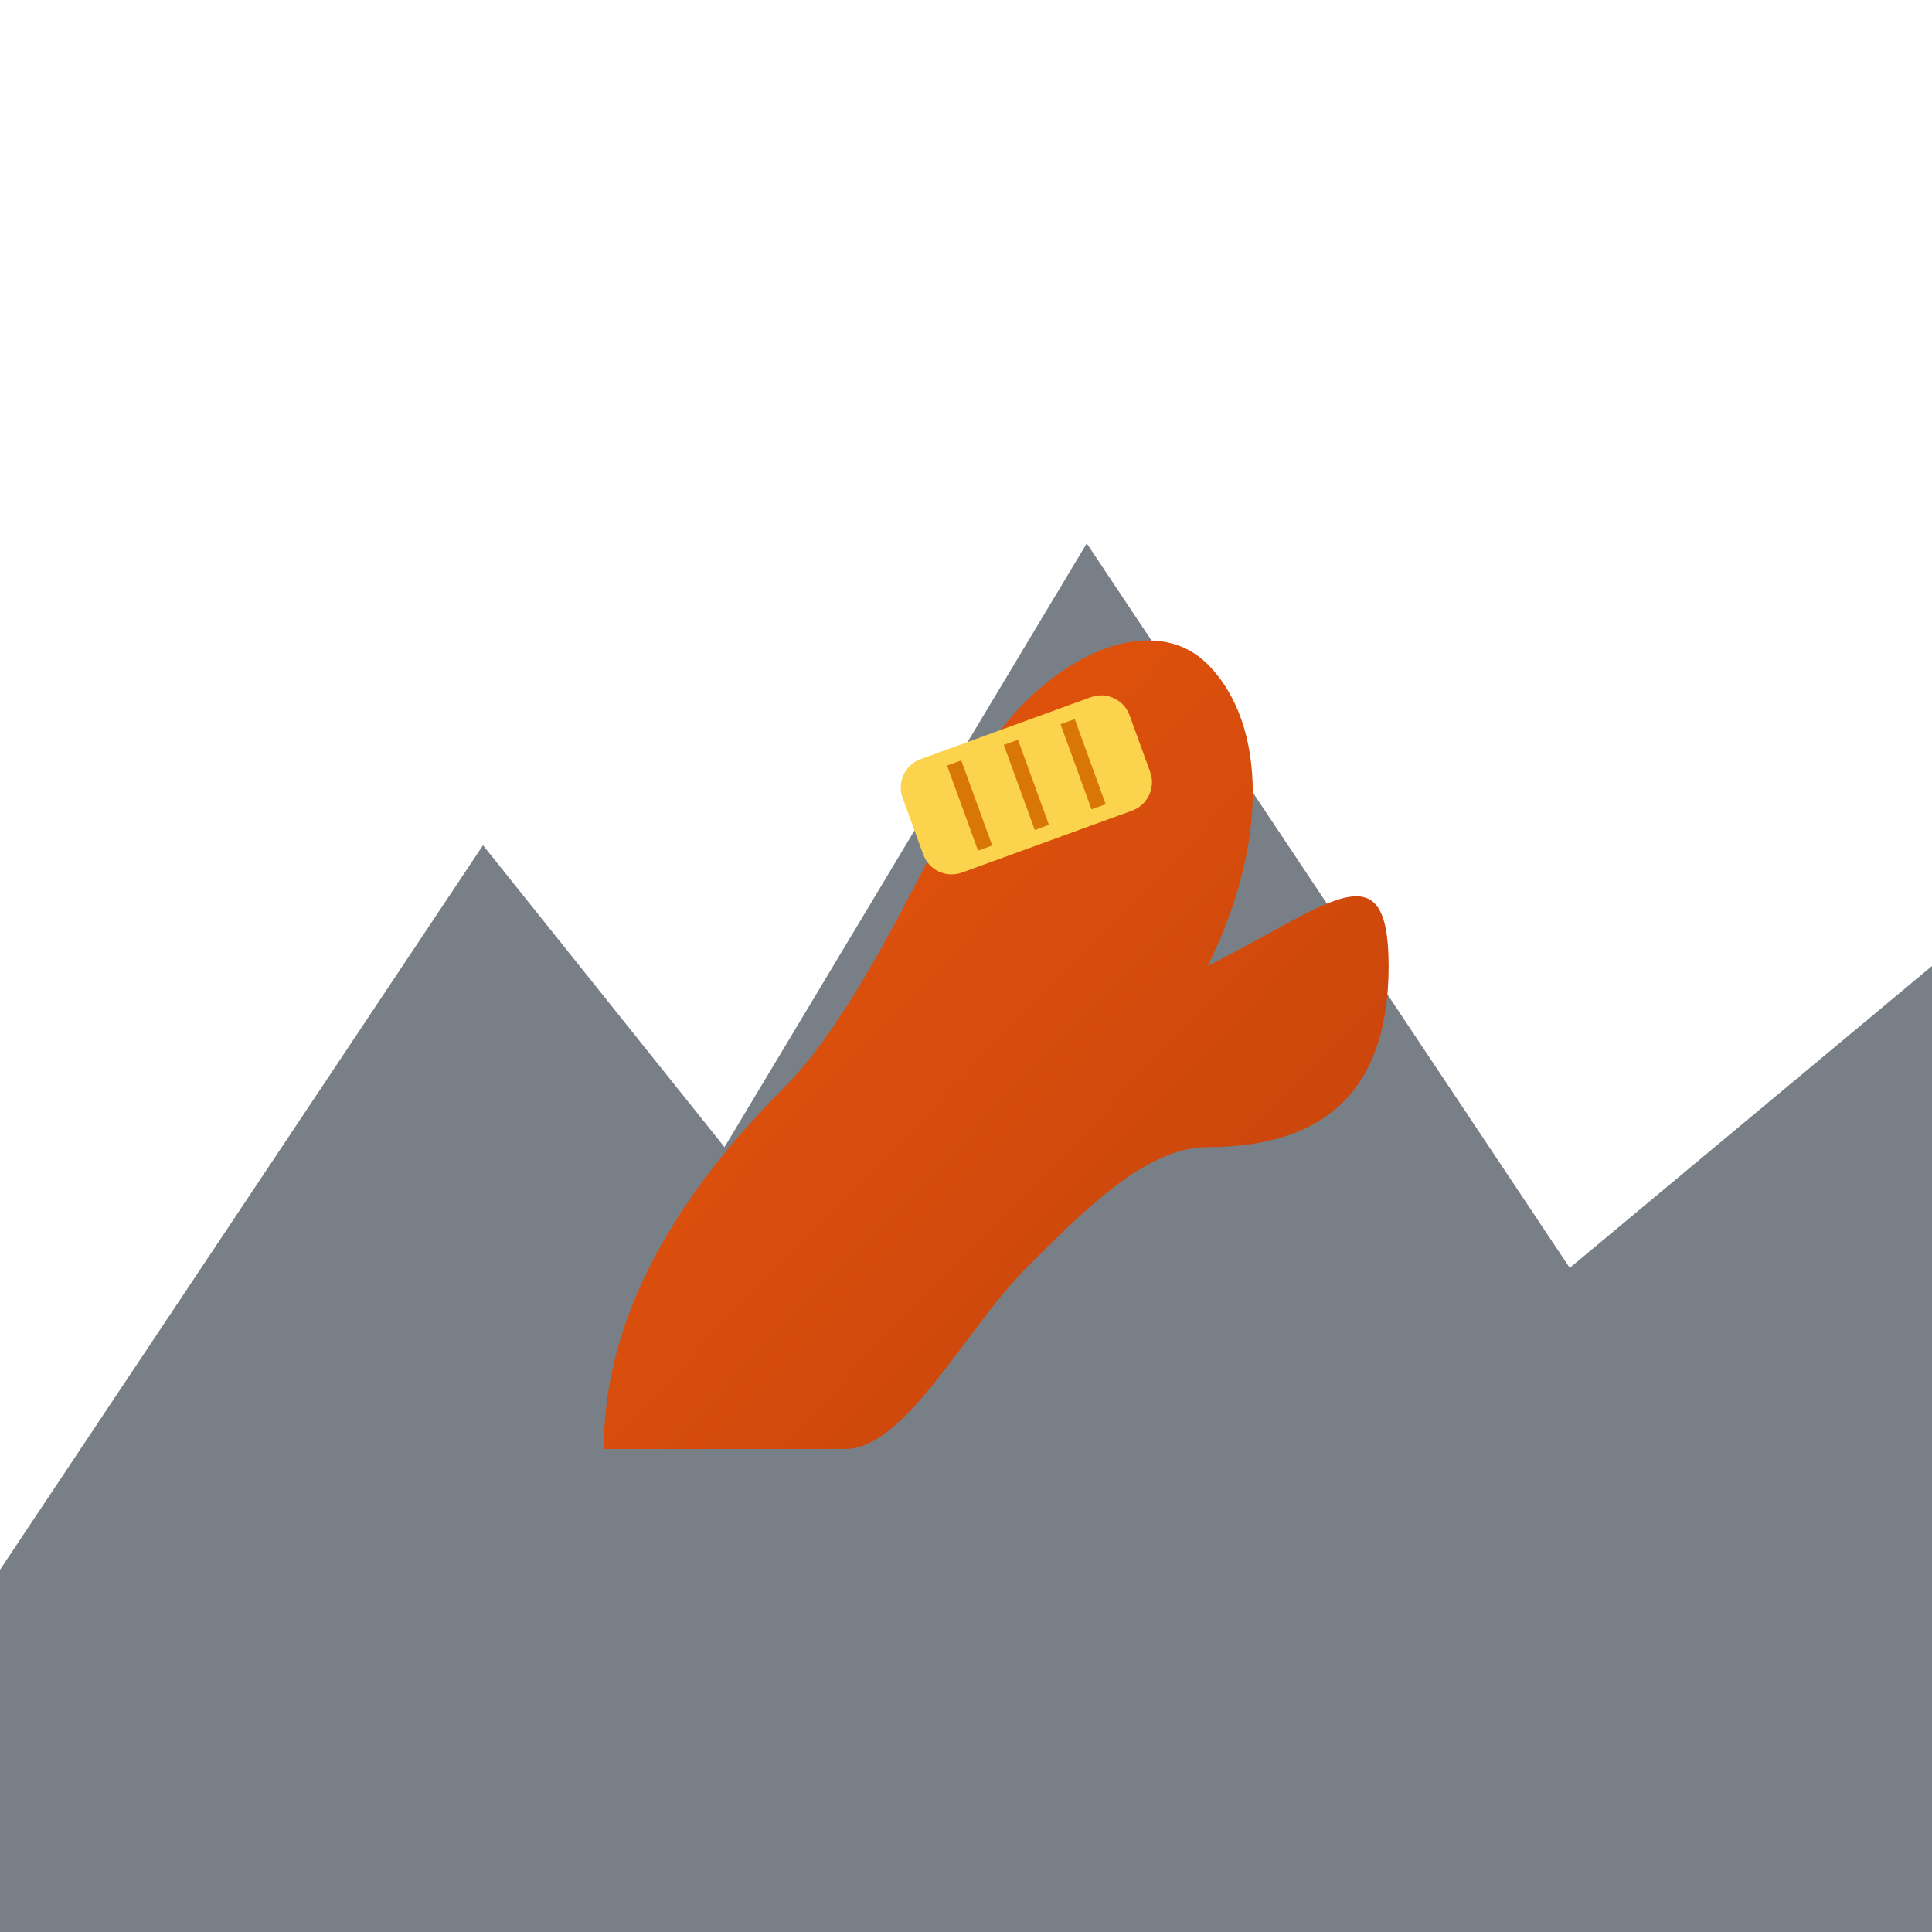
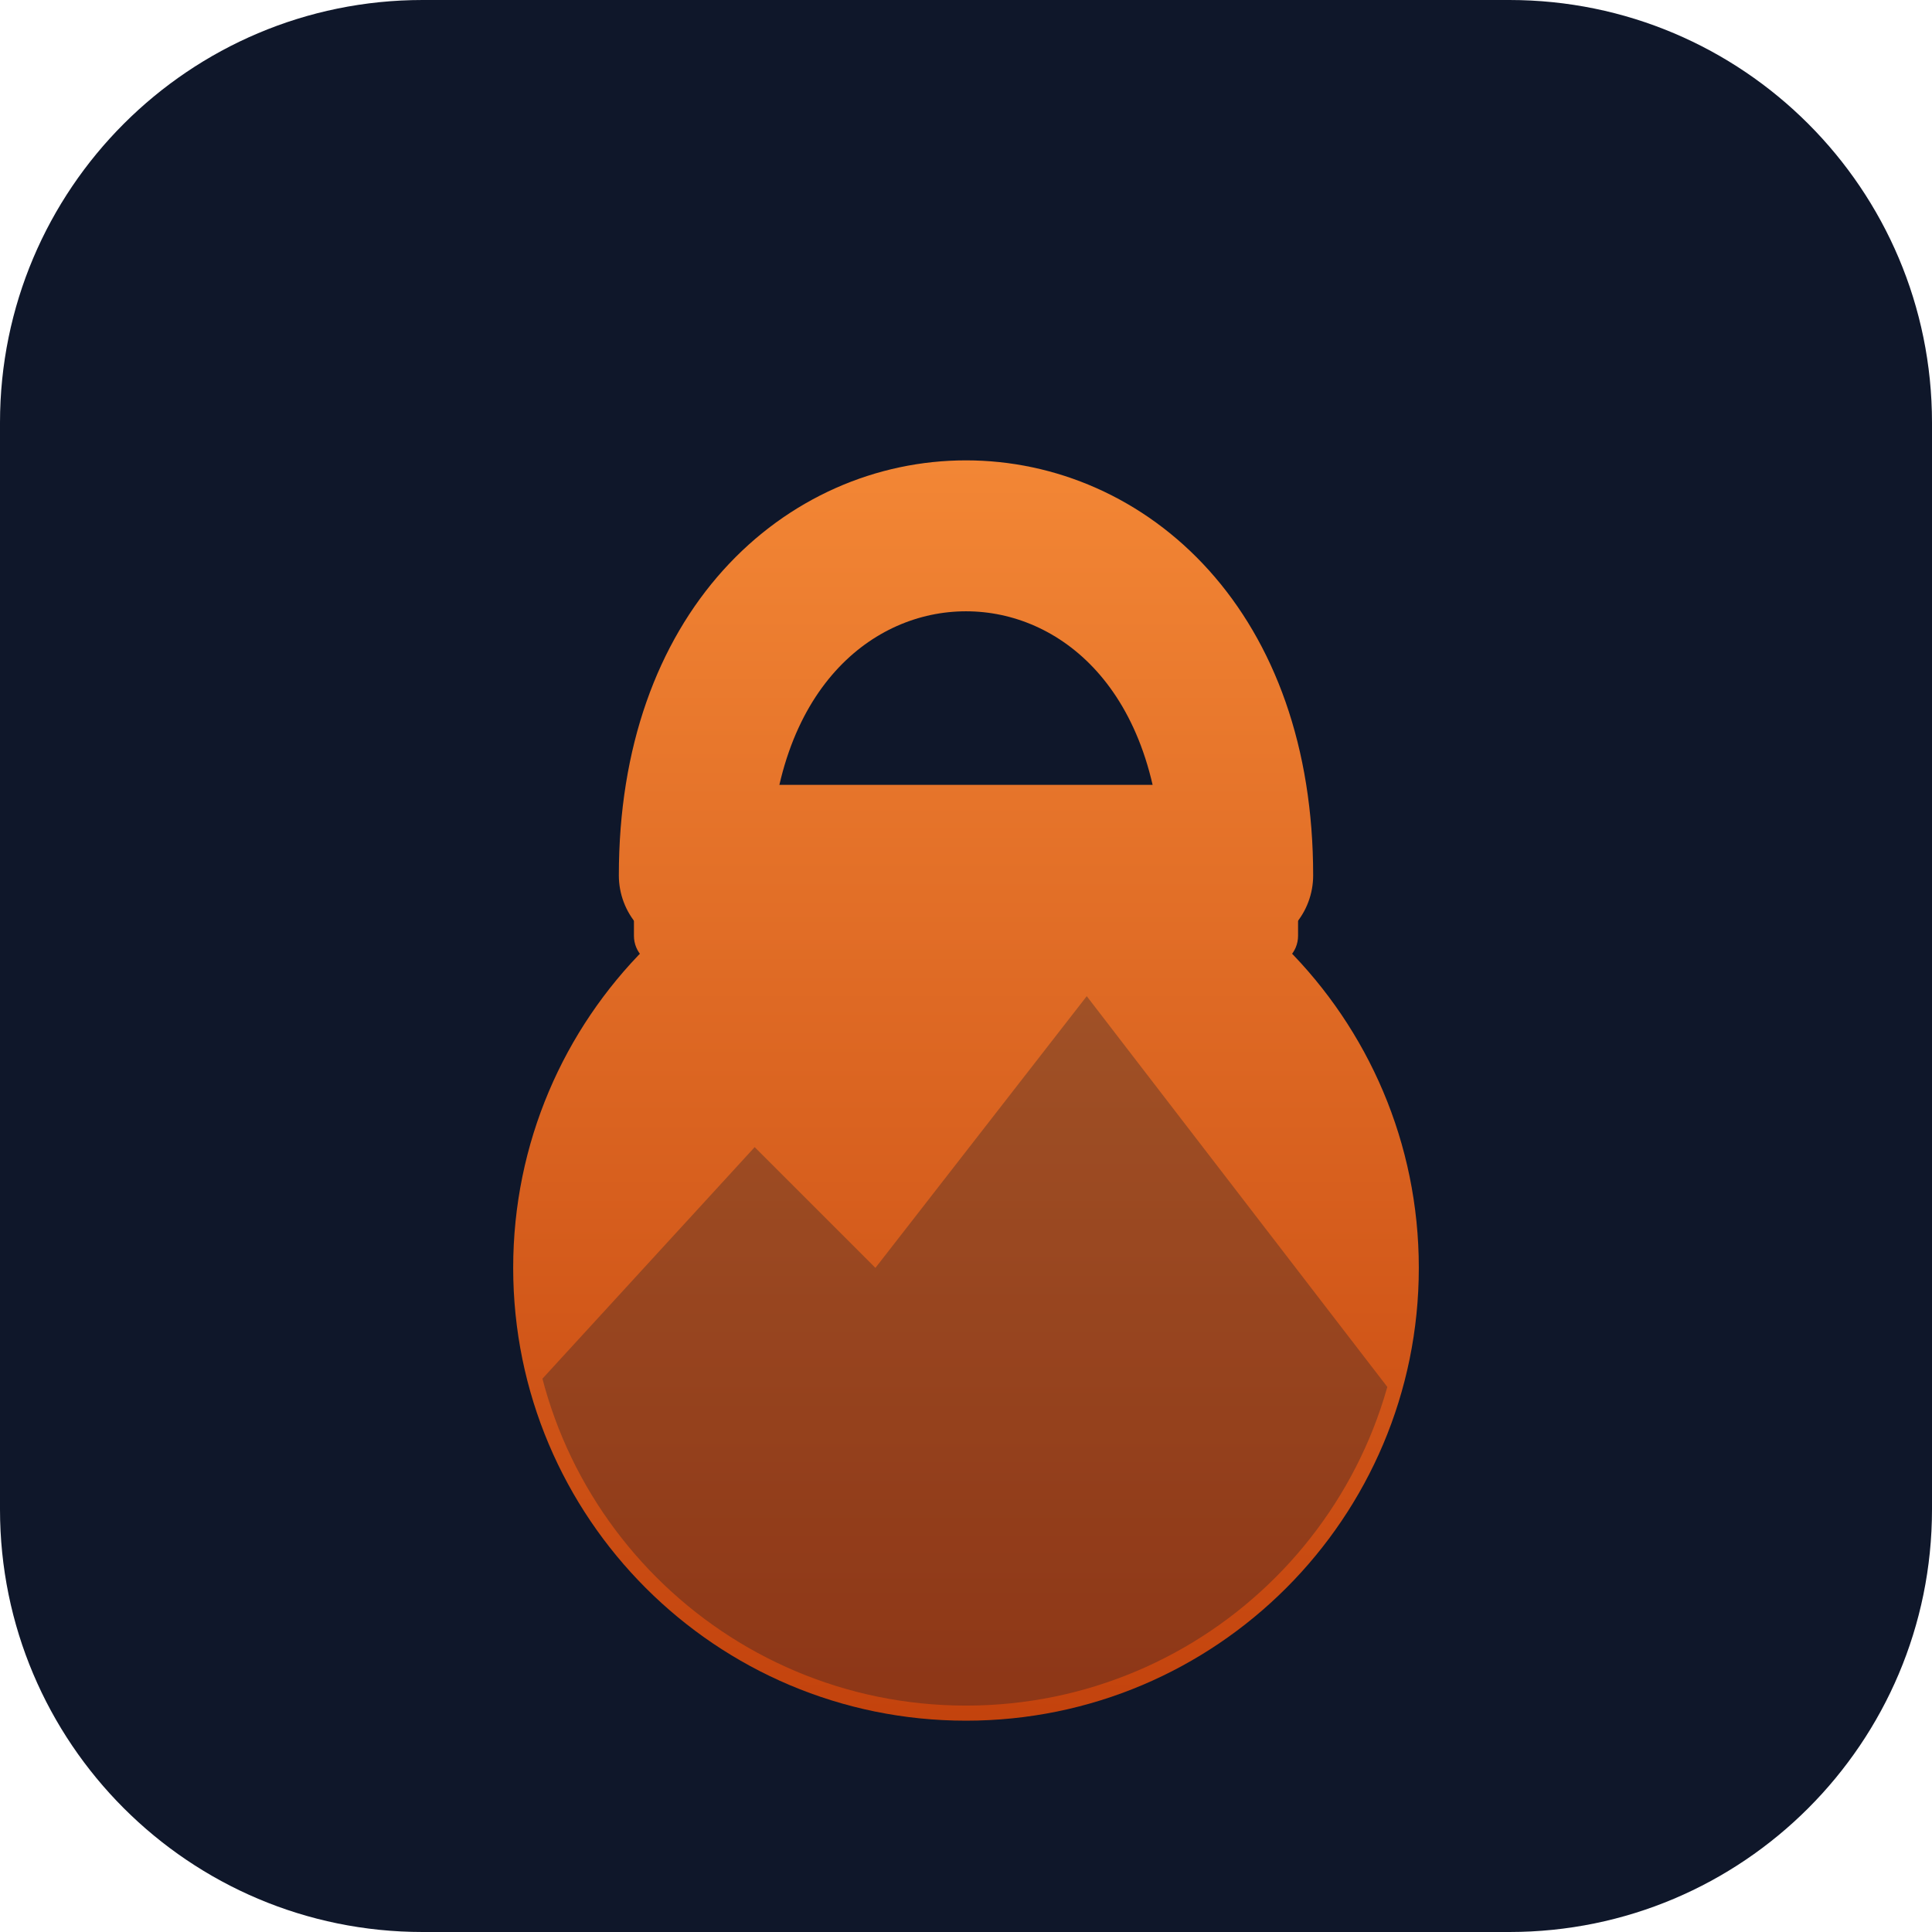
<svg xmlns="http://www.w3.org/2000/svg" viewBox="0 0 64 64">
  <defs>
-     <linearGradient id="g" x1="0%" y1="0%" x2="100%" y2="100%">
-       <stop offset="0%" style="stop-color:#EA580C" />
-       <stop offset="100%" style="stop-color:#C2410C" />
+     <linearGradient id="g" x1="0" y1="8" x2="0" y2="58" gradientUnits="userSpaceOnUse">
+       <stop offset="0%" stop-color="#FB923C" />
+       <stop offset="100%" stop-color="#C2410C" />
    </linearGradient>
+     <clipPath id="bc">
+       <circle cx="32" cy="42" r="14.5" />
+     </clipPath>
  </defs>
-   <path d="M0 52 L16 28 L24 38 L36 18 L52 42 L64 32 L64 64 L0 64Z" fill="#1F2937" opacity="0.6" />
-   <path d="M20 48 C20 44 22 40 26 36 C28 34 30 30 32 26 C34 22 38 20 40 22 C42 24 42 28 40 32 C44 30 46 28 46 32 C46 36 44 38 40 38 C38 38 36 40 34 42 C32 44 30 48 28 48Z" fill="url(#g)" />
-   <rect x="30" y="24" width="8" height="4" rx="1" fill="#FCD34D" transform="rotate(-20 34 26)" />
-   <line x1="32" y1="24.5" x2="32" y2="27.5" stroke="#D97706" stroke-width="0.5" transform="rotate(-20 34 26)" />
-   <line x1="34" y1="24.5" x2="34" y2="27.5" stroke="#D97706" stroke-width="0.5" transform="rotate(-20 34 26)" />
-   <line x1="36" y1="24.5" x2="36" y2="27.5" stroke="#D97706" stroke-width="0.5" transform="rotate(-20 34 26)" />
+   <rect width="64" height="64" rx="14" fill="#0F172A" />
+   <path d="M23 29 C23 14 41 14 41 29" stroke="url(#g)" stroke-width="5" fill="none" stroke-linecap="round" />
+   <rect x="21" y="26" width="22" height="6" rx="1" fill="url(#g)" />
+   <circle cx="32" cy="42" r="15" fill="url(#g)" />
+   <g clip-path="url(#bc)">
+     <path d="M14 50 L25 38 L29 42 L36 33 L46 46 L46 58 L14 58Z" fill="#0F172A" opacity="0.3" />
+   </g>
</svg>
